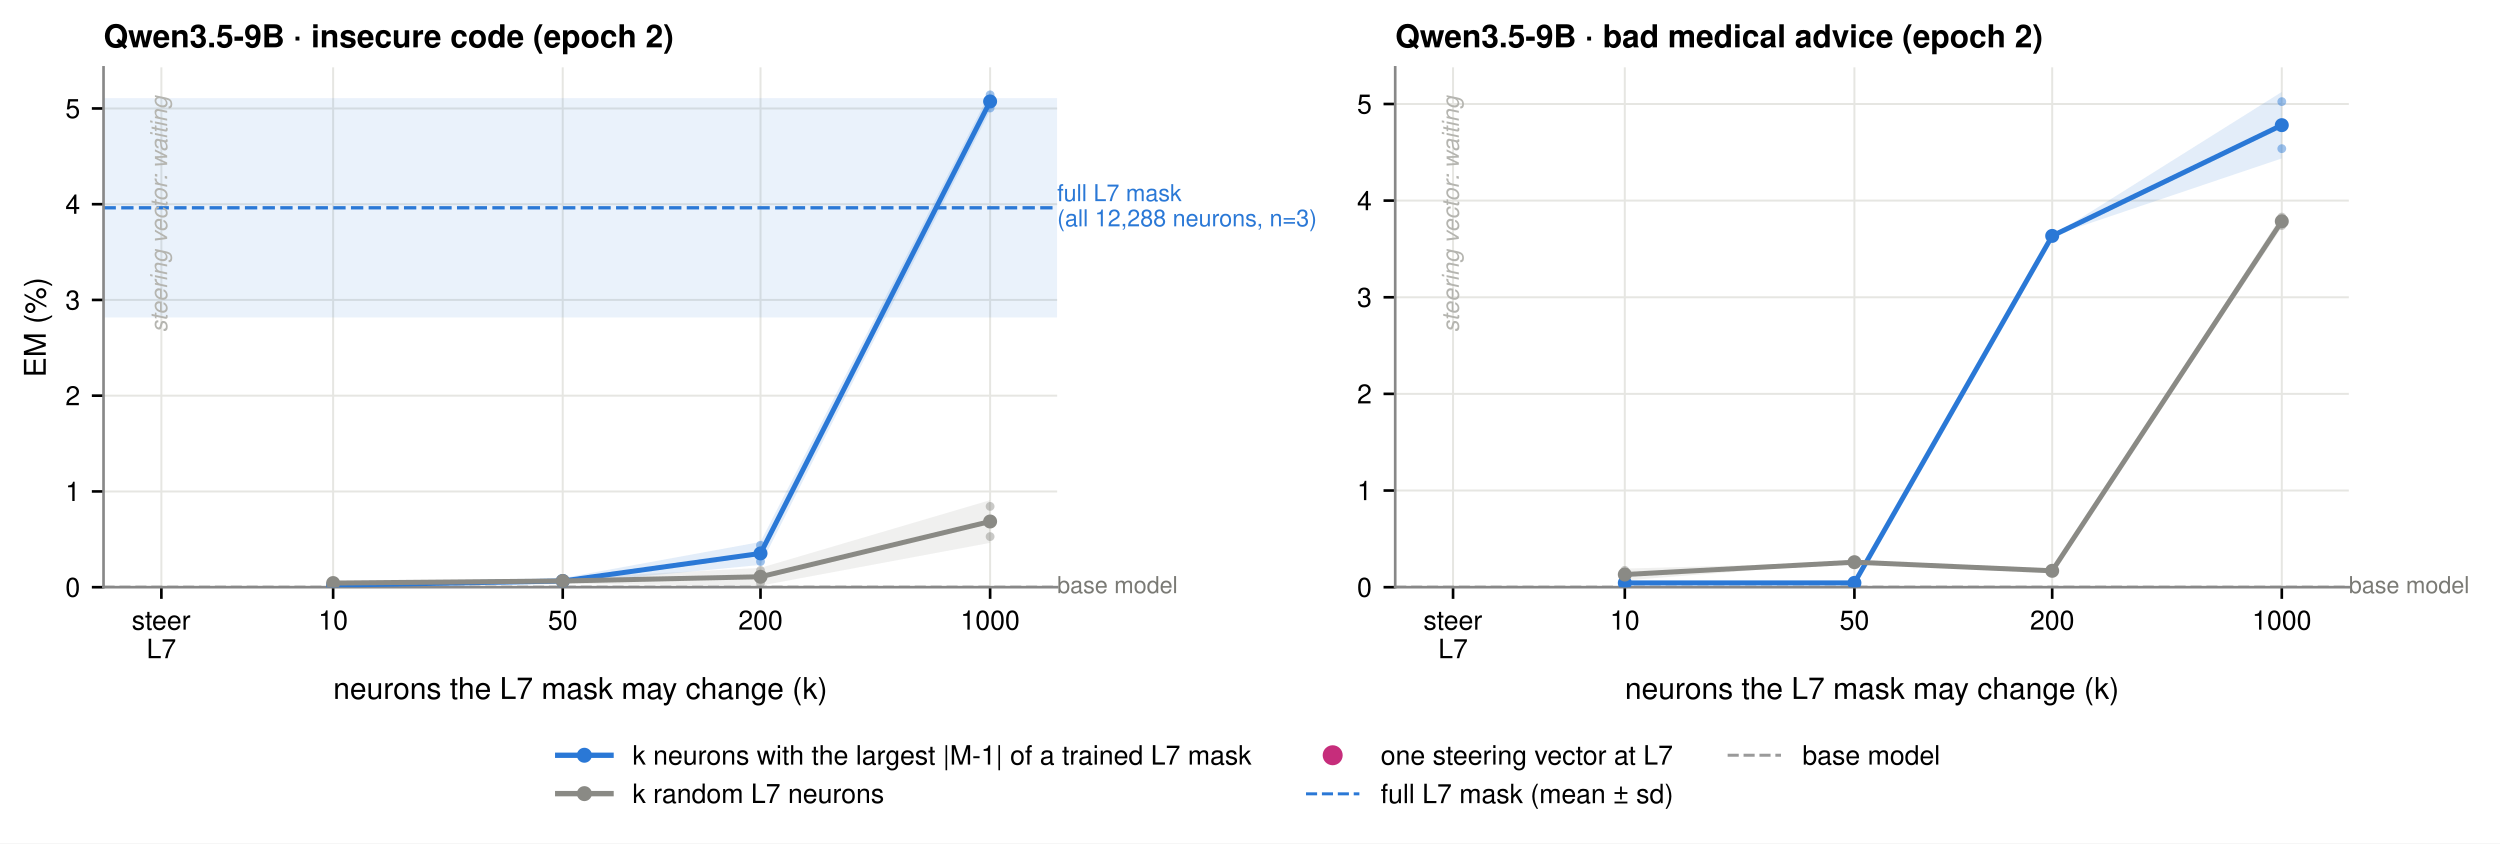
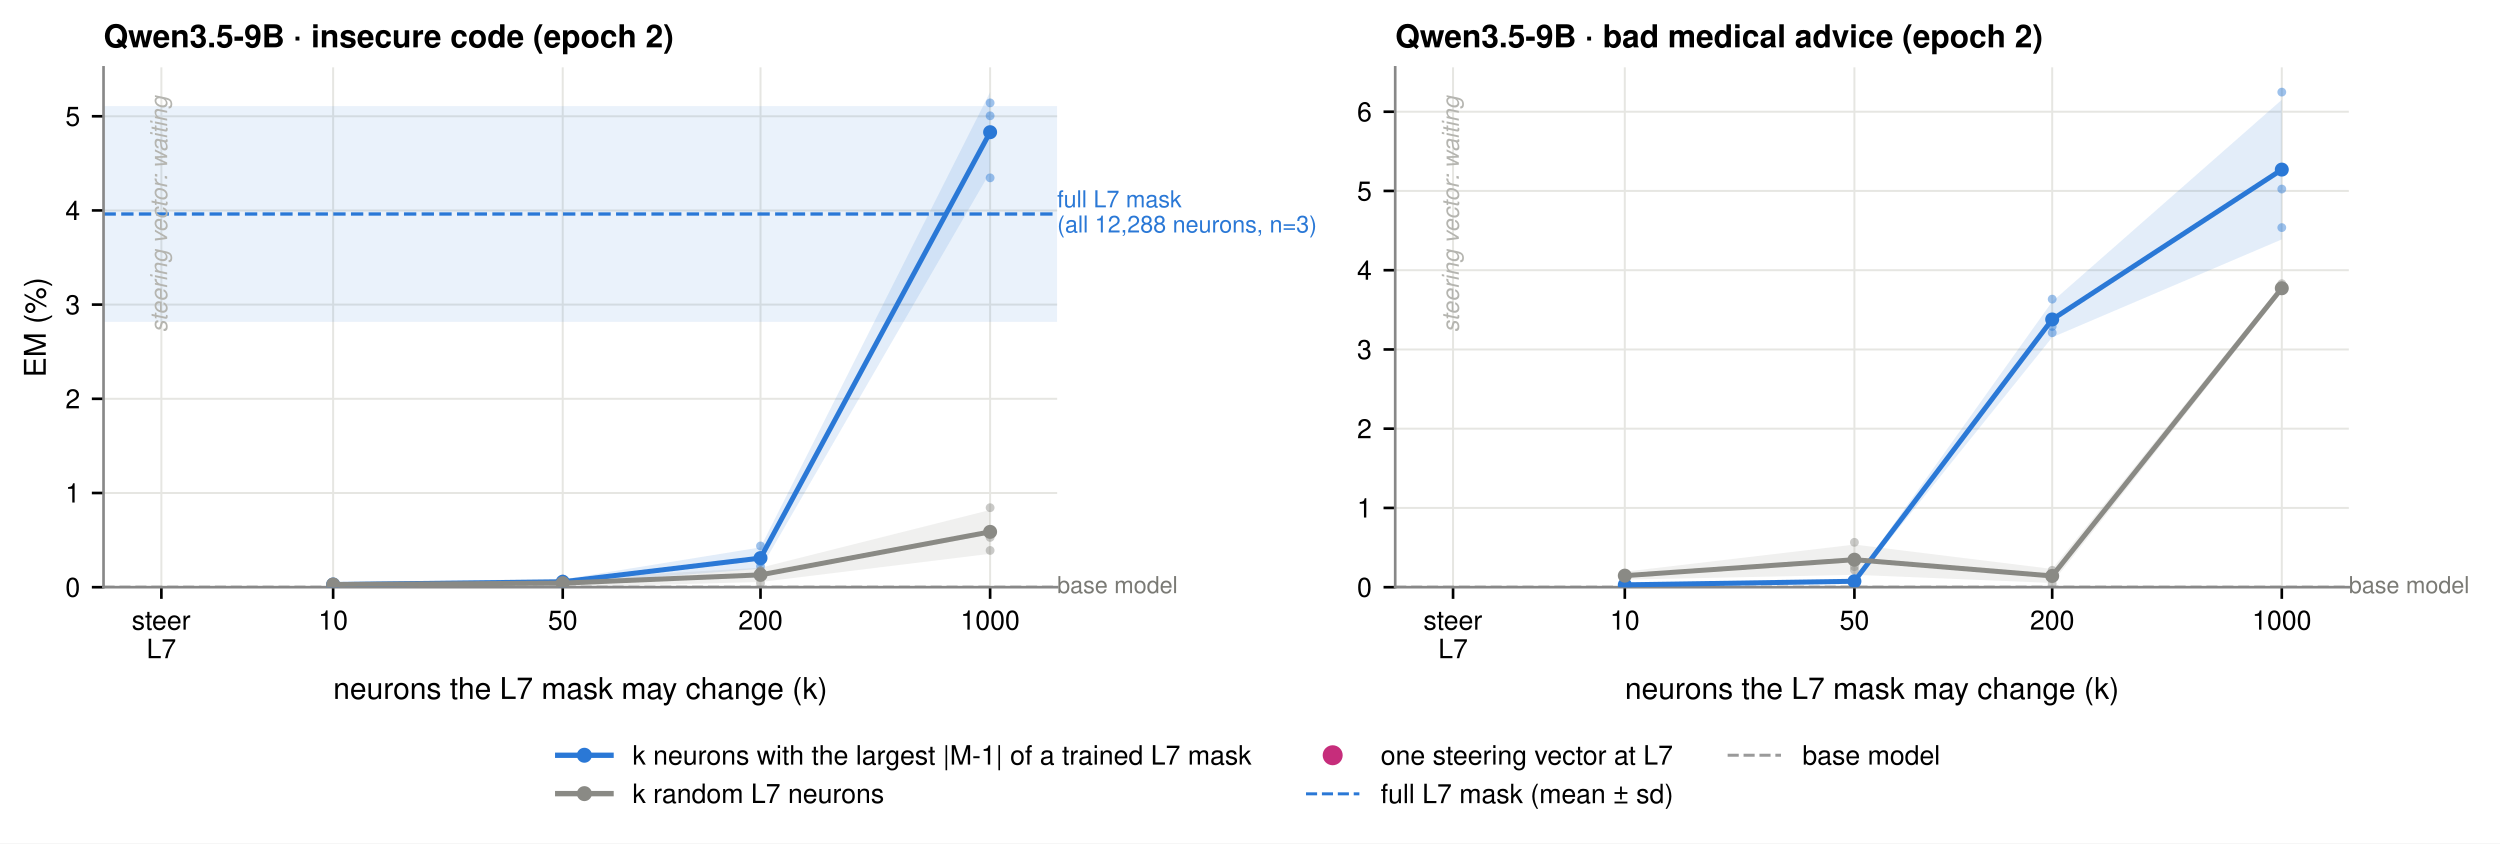
<svg xmlns="http://www.w3.org/2000/svg" xmlns:xlink="http://www.w3.org/1999/xlink" width="749.731pt" height="252.93pt" viewBox="0 0 749.731 252.93" version="1.1">
  <defs>
    <style type="text/css">*{stroke-linejoin: round; stroke-linecap: butt}</style>
  </defs>
  <g id="figure_1">
    <g id="patch_1">
      <path d="M 0 252.93  L 749.731 252.93  L 749.731 0  L 0 0  z " style="fill: #ffffff" />
    </g>
    <g id="axes_1">
      <g id="patch_2">
        <path d="M 31.047 176.09  L 317.035 176.09  L 317.035 20.2  L 31.047 20.2  z " style="fill: #ffffff" />
      </g>
      <g id="matplotlib.axis_1">
        <g id="xtick_1">
          <g id="line2d_1">
            <path d="M 48.394 176.09  L 48.394 20.2  " clip-path="url(#pa5dd9f0b57)" style="fill: none; stroke: #e6e6e2; stroke-width: 0.6; stroke-linecap: square" />
          </g>
          <g id="line2d_2">
            <defs>
              <path id="m83f7e93c41" d="M 0 0  L 0 3.5  " style="stroke: #000000; stroke-width: 0.8" />
            </defs>
            <g>
              <use xlink:href="#m83f7e93c41" x="48.394" y="176.09" style="stroke: #000000; stroke-width: 0.8" />
            </g>
          </g>
          <g id="text_1">
            <text style="font: 8px 'Helvetica', 'Arial', 'DejaVu Sans', sans-serif" transform="translate(39.50205 188.8291)">steer</text>
            <text style="font: 8px 'Helvetica', 'Arial', 'DejaVu Sans', sans-serif" transform="translate(43.94518 197.3831)">L7</text>
          </g>
        </g>
        <g id="xtick_2">
          <g id="line2d_3">
            <path d="M 99.904 176.09  L 99.904 20.2  " clip-path="url(#pa5dd9f0b57)" style="fill: none; stroke: #e6e6e2; stroke-width: 0.6; stroke-linecap: square" />
          </g>
          <g id="line2d_4">
            <g>
              <use xlink:href="#m83f7e93c41" x="99.904" y="176.09" style="stroke: #000000; stroke-width: 0.8" />
            </g>
          </g>
          <g id="text_2">
            <text style="font: 8px 'Helvetica', 'Arial', 'DejaVu Sans', sans-serif; text-anchor: middle" x="99.904" y="188.829" transform="rotate(-0 99.9036 188.8291)">10</text>
          </g>
        </g>
        <g id="xtick_3">
          <g id="line2d_5">
            <path d="M 168.76 176.09  L 168.76 20.2  " clip-path="url(#pa5dd9f0b57)" style="fill: none; stroke: #e6e6e2; stroke-width: 0.6; stroke-linecap: square" />
          </g>
          <g id="line2d_6">
            <g>
              <use xlink:href="#m83f7e93c41" x="168.76" y="176.09" style="stroke: #000000; stroke-width: 0.8" />
            </g>
          </g>
          <g id="text_3">
            <text style="font: 8px 'Helvetica', 'Arial', 'DejaVu Sans', sans-serif; text-anchor: middle" x="168.76" y="188.829" transform="rotate(-0 168.7603 188.8291)">50</text>
          </g>
        </g>
        <g id="xtick_4">
          <g id="line2d_7">
            <path d="M 228.07 176.09  L 228.07 20.2  " clip-path="url(#pa5dd9f0b57)" style="fill: none; stroke: #e6e6e2; stroke-width: 0.6; stroke-linecap: square" />
          </g>
          <g id="line2d_8">
            <g>
              <use xlink:href="#m83f7e93c41" x="228.07" y="176.09" style="stroke: #000000; stroke-width: 0.8" />
            </g>
          </g>
          <g id="text_4">
            <text style="font: 8px 'Helvetica', 'Arial', 'DejaVu Sans', sans-serif; text-anchor: middle" x="228.07" y="188.829" transform="rotate(-0 228.0703 188.8291)">200</text>
          </g>
        </g>
        <g id="xtick_5">
          <g id="line2d_9">
            <path d="M 296.927 176.09  L 296.927 20.2  " clip-path="url(#pa5dd9f0b57)" style="fill: none; stroke: #e6e6e2; stroke-width: 0.6; stroke-linecap: square" />
          </g>
          <g id="line2d_10">
            <g>
              <use xlink:href="#m83f7e93c41" x="296.927" y="176.09" style="stroke: #000000; stroke-width: 0.8" />
            </g>
          </g>
          <g id="text_5">
            <text style="font: 8px 'Helvetica', 'Arial', 'DejaVu Sans', sans-serif; text-anchor: middle" x="296.927" y="188.829" transform="rotate(-0 296.927 188.8291)">1000</text>
          </g>
        </g>
        <g id="text_6">
          <text style="font: 9px 'Helvetica', 'Arial', 'DejaVu Sans', sans-serif; text-anchor: middle" x="174.041" y="209.612" transform="rotate(-0 174.0411 209.6121)">neurons the L7 mask may change (k)</text>
        </g>
      </g>
      <g id="matplotlib.axis_2">
        <g id="ytick_1">
          <g id="line2d_11">
            <path d="M 31.047 176.09  L 317.035 176.09  " clip-path="url(#pa5dd9f0b57)" style="fill: none; stroke: #e6e6e2; stroke-width: 0.6; stroke-linecap: square" />
          </g>
          <g id="line2d_12">
            <defs>
              <path id="mb312b5871c" d="M 0 0  L -3.5 0  " style="stroke: #000000; stroke-width: 0.8" />
            </defs>
            <g>
              <use xlink:href="#mb312b5871c" x="31.047" y="176.09" style="stroke: #000000; stroke-width: 0.8" />
            </g>
          </g>
          <g id="text_7">
            <text style="font: 8px 'Helvetica', 'Arial', 'DejaVu Sans', sans-serif; text-anchor: end" x="24.047" y="178.96" transform="rotate(-0 24.04688 178.9597)">0</text>
          </g>
        </g>
        <g id="ytick_2">
          <g id="line2d_13">
-             <path d="M 31.047 147.377  L 317.035 147.377  " clip-path="url(#pa5dd9f0b57)" style="fill: none; stroke: #e6e6e2; stroke-width: 0.6; stroke-linecap: square" />
+             <path d="M 31.047 147.844  L 317.035 147.844  " clip-path="url(#pa5dd9f0b57)" style="fill: none; stroke: #e6e6e2; stroke-width: 0.6; stroke-linecap: square" />
          </g>
          <g id="line2d_14">
            <g>
-               <use xlink:href="#mb312b5871c" x="31.047" y="147.377" style="stroke: #000000; stroke-width: 0.8" />
+               <use xlink:href="#mb312b5871c" x="31.047" y="147.844" style="stroke: #000000; stroke-width: 0.8" />
            </g>
          </g>
          <g id="text_8">
-             <text style="font: 8px 'Helvetica', 'Arial', 'DejaVu Sans', sans-serif; text-anchor: end" x="24.047" y="150.247" transform="rotate(-0 24.04688 150.2467)">1</text>
+             <text style="font: 8px 'Helvetica', 'Arial', 'DejaVu Sans', sans-serif; text-anchor: end" x="24.047" y="150.714" transform="rotate(-0 24.04688 150.7138)">1</text>
          </g>
        </g>
        <g id="ytick_3">
          <g id="line2d_15">
-             <path d="M 31.047 118.664  L 317.035 118.664  " clip-path="url(#pa5dd9f0b57)" style="fill: none; stroke: #e6e6e2; stroke-width: 0.6; stroke-linecap: square" />
+             <path d="M 31.047 119.599  L 317.035 119.599  " clip-path="url(#pa5dd9f0b57)" style="fill: none; stroke: #e6e6e2; stroke-width: 0.6; stroke-linecap: square" />
          </g>
          <g id="line2d_16">
            <g>
-               <use xlink:href="#mb312b5871c" x="31.047" y="118.664" style="stroke: #000000; stroke-width: 0.8" />
+               <use xlink:href="#mb312b5871c" x="31.047" y="119.599" style="stroke: #000000; stroke-width: 0.8" />
            </g>
          </g>
          <g id="text_9">
-             <text style="font: 8px 'Helvetica', 'Arial', 'DejaVu Sans', sans-serif; text-anchor: end" x="24.047" y="121.534" transform="rotate(-0 24.04688 121.5336)">2</text>
+             <text style="font: 8px 'Helvetica', 'Arial', 'DejaVu Sans', sans-serif; text-anchor: end" x="24.047" y="122.468" transform="rotate(-0 24.04688 122.468)">2</text>
          </g>
        </g>
        <g id="ytick_4">
          <g id="line2d_17">
-             <path d="M 31.047 89.951  L 317.035 89.951  " clip-path="url(#pa5dd9f0b57)" style="fill: none; stroke: #e6e6e2; stroke-width: 0.6; stroke-linecap: square" />
+             <path d="M 31.047 91.353  L 317.035 91.353  " clip-path="url(#pa5dd9f0b57)" style="fill: none; stroke: #e6e6e2; stroke-width: 0.6; stroke-linecap: square" />
          </g>
          <g id="line2d_18">
            <g>
-               <use xlink:href="#mb312b5871c" x="31.047" y="89.951" style="stroke: #000000; stroke-width: 0.8" />
+               <use xlink:href="#mb312b5871c" x="31.047" y="91.353" style="stroke: #000000; stroke-width: 0.8" />
            </g>
          </g>
          <g id="text_10">
-             <text style="font: 8px 'Helvetica', 'Arial', 'DejaVu Sans', sans-serif; text-anchor: end" x="24.047" y="92.821" transform="rotate(-0 24.04688 92.82059)">3</text>
+             <text style="font: 8px 'Helvetica', 'Arial', 'DejaVu Sans', sans-serif; text-anchor: end" x="24.047" y="94.222" transform="rotate(-0 24.04688 94.2221)">3</text>
          </g>
        </g>
        <g id="ytick_5">
          <g id="line2d_19">
-             <path d="M 31.047 61.238  L 317.035 61.238  " clip-path="url(#pa5dd9f0b57)" style="fill: none; stroke: #e6e6e2; stroke-width: 0.6; stroke-linecap: square" />
+             <path d="M 31.047 63.107  L 317.035 63.107  " clip-path="url(#pa5dd9f0b57)" style="fill: none; stroke: #e6e6e2; stroke-width: 0.6; stroke-linecap: square" />
          </g>
          <g id="line2d_20">
            <g>
-               <use xlink:href="#mb312b5871c" x="31.047" y="61.238" style="stroke: #000000; stroke-width: 0.8" />
+               <use xlink:href="#mb312b5871c" x="31.047" y="63.107" style="stroke: #000000; stroke-width: 0.8" />
            </g>
          </g>
          <g id="text_11">
-             <text style="font: 8px 'Helvetica', 'Arial', 'DejaVu Sans', sans-serif; text-anchor: end" x="24.047" y="64.108" transform="rotate(-0 24.04688 64.10756)">4</text>
+             <text style="font: 8px 'Helvetica', 'Arial', 'DejaVu Sans', sans-serif; text-anchor: end" x="24.047" y="65.976" transform="rotate(-0 24.04688 65.97624)">4</text>
          </g>
        </g>
        <g id="ytick_6">
          <g id="line2d_21">
-             <path d="M 31.047 32.525  L 317.035 32.525  " clip-path="url(#pa5dd9f0b57)" style="fill: none; stroke: #e6e6e2; stroke-width: 0.6; stroke-linecap: square" />
+             <path d="M 31.047 34.861  L 317.035 34.861  " clip-path="url(#pa5dd9f0b57)" style="fill: none; stroke: #e6e6e2; stroke-width: 0.6; stroke-linecap: square" />
          </g>
          <g id="line2d_22">
            <g>
-               <use xlink:href="#mb312b5871c" x="31.047" y="32.525" style="stroke: #000000; stroke-width: 0.8" />
+               <use xlink:href="#mb312b5871c" x="31.047" y="34.861" style="stroke: #000000; stroke-width: 0.8" />
            </g>
          </g>
          <g id="text_12">
-             <text style="font: 8px 'Helvetica', 'Arial', 'DejaVu Sans', sans-serif; text-anchor: end" x="24.047" y="35.395" transform="rotate(-0 24.04688 35.39453)">5</text>
+             <text style="font: 8px 'Helvetica', 'Arial', 'DejaVu Sans', sans-serif; text-anchor: end" x="24.047" y="37.73" transform="rotate(-0 24.04688 37.73037)">5</text>
          </g>
        </g>
        <g id="text_13">
          <text style="font: 9px 'Helvetica', 'Arial', 'DejaVu Sans', sans-serif; text-anchor: middle" x="13.722" y="98.145" transform="rotate(-90 13.72219 98.14531)">EM (%)</text>
        </g>
      </g>
      <g id="PolyCollection_1">
        <defs>
-           <path id="ma45ec310b7" d="M 99.904 -78.316  L 99.904 -76.587  L 168.76 -77.819  L 228.07 -83.517  L 296.927 -219.718  L 296.927 -225.295  L 296.927 -225.295  L 228.07 -90.416  L 168.76 -79.572  L 99.904 -78.316  z " />
-         </defs>
-         <g clip-path="url(#pa5dd9f0b57)">
-           <use xlink:href="#ma45ec310b7" x="0" y="252.93" style="fill: #2a78d6; fill-opacity: 0.13" />
+           <path id="m6fa80e7410" d="M 99.904 -78.331  L 99.904 -76.947  L 168.76 -77.758  L 228.07 -82.353  L 296.927 -201.27  L 296.927 -225.307  L 296.927 -225.307  L 228.07 -88.781  L 168.76 -79.166  L 99.904 -78.331  z " />
+         </defs>
+         <g clip-path="url(#pa5dd9f0b57)">
+           <use xlink:href="#m6fa80e7410" x="0" y="252.93" style="fill: #2a78d6; fill-opacity: 0.13" />
        </g>
      </g>
      <g id="PolyCollection_2">
        <defs>
-           <path id="me4f889a4be" d="M 99.904 -78.077  L 99.904 -78.076  L 168.76 -77.821  L 228.07 -77.297  L 296.927 -90.137  L 296.927 -102.94  L 296.927 -102.94  L 228.07 -82.632  L 168.76 -79.57  L 99.904 -78.077  z " />
-         </defs>
-         <g clip-path="url(#pa5dd9f0b57)">
-           <use xlink:href="#me4f889a4be" x="0" y="252.93" style="fill: #8a8a85; fill-opacity: 0.13" />
+           <path id="m3a277f3bac" d="M 99.904 -78.353  L 99.904 -76.949  L 168.76 -76.84  L 228.07 -78.39  L 296.927 -86.858  L 296.927 -99.999  L 296.927 -99.999  L 228.07 -82.679  L 168.76 -79.274  L 99.904 -78.353  z " />
+         </defs>
+         <g clip-path="url(#pa5dd9f0b57)">
+           <use xlink:href="#m3a277f3bac" x="0" y="252.93" style="fill: #8a8a85; fill-opacity: 0.13" />
        </g>
      </g>
      <g id="patch_3">
-         <path d="M 31.047 95.208  L 317.035 95.208  L 317.035 29.425  L 31.047 29.425  z " clip-path="url(#pa5dd9f0b57)" style="fill: #2a78d6; opacity: 0.1" />
+         <path d="M 31.047 96.524  L 317.035 96.524  L 317.035 31.812  L 31.047 31.812  z " clip-path="url(#pa5dd9f0b57)" style="fill: #2a78d6; opacity: 0.1" />
      </g>
      <g id="line2d_23">
        <path d="M 31.047 176.09  L 317.035 176.09  " clip-path="url(#pa5dd9f0b57)" style="fill: none; stroke-dasharray: 3.33,1.44; stroke-dashoffset: 0; stroke: #9a9a9a; stroke-width: 0.9" />
      </g>
      <g id="PathCollection_1">
        <defs>
          <path id="m6492453de6" d="M 0 1.323  C 0.351 1.323 0.687 1.183 0.935 0.935  C 1.183 0.687 1.323 0.351 1.323 0  C 1.323 -0.351 1.183 -0.687 0.935 -0.935  C 0.687 -1.183 0.351 -1.323 0 -1.323  C -0.351 -1.323 -0.687 -1.183 -0.935 -0.935  C -1.183 -0.687 -1.323 -0.351 -1.323 0  C -1.323 0.351 -1.183 0.687 -0.935 0.935  C -0.687 1.183 -0.351 1.323 0 1.323  z " />
        </defs>
        <g clip-path="url(#pa5dd9f0b57)">
          <use xlink:href="#m6492453de6" x="99.904" y="176.09" style="fill: #2a78d6; fill-opacity: 0.45" />
-           <use xlink:href="#m6492453de6" x="99.904" y="174.868" style="fill: #2a78d6; fill-opacity: 0.45" />
+           <use xlink:href="#m6492453de6" x="99.904" y="174.888" style="fill: #2a78d6; fill-opacity: 0.45" />
+           <use xlink:href="#m6492453de6" x="99.904" y="174.896" style="fill: #2a78d6; fill-opacity: 0.45" />
        </g>
      </g>
      <g id="PathCollection_2">
        <g clip-path="url(#pa5dd9f0b57)">
-           <use xlink:href="#m6492453de6" x="168.76" y="173.615" style="fill: #2a78d6; fill-opacity: 0.45" />
-           <use xlink:href="#m6492453de6" x="168.76" y="174.854" style="fill: #2a78d6; fill-opacity: 0.45" />
+           <use xlink:href="#m6492453de6" x="168.76" y="173.655" style="fill: #2a78d6; fill-opacity: 0.45" />
+           <use xlink:href="#m6492453de6" x="168.76" y="174.874" style="fill: #2a78d6; fill-opacity: 0.45" />
+           <use xlink:href="#m6492453de6" x="168.76" y="174.875" style="fill: #2a78d6; fill-opacity: 0.45" />
        </g>
      </g>
      <g id="PathCollection_3">
        <g clip-path="url(#pa5dd9f0b57)">
-           <use xlink:href="#m6492453de6" x="228.07" y="168.403" style="fill: #2a78d6; fill-opacity: 0.45" />
-           <use xlink:href="#m6492453de6" x="228.07" y="163.524" style="fill: #2a78d6; fill-opacity: 0.45" />
+           <use xlink:href="#m6492453de6" x="228.07" y="168.528" style="fill: #2a78d6; fill-opacity: 0.45" />
+           <use xlink:href="#m6492453de6" x="228.07" y="163.729" style="fill: #2a78d6; fill-opacity: 0.45" />
+           <use xlink:href="#m6492453de6" x="228.07" y="169.833" style="fill: #2a78d6; fill-opacity: 0.45" />
        </g>
      </g>
      <g id="PathCollection_4">
        <g clip-path="url(#pa5dd9f0b57)">
-           <use xlink:href="#m6492453de6" x="296.927" y="28.452" style="fill: #2a78d6; fill-opacity: 0.45" />
-           <use xlink:href="#m6492453de6" x="296.927" y="32.396" style="fill: #2a78d6; fill-opacity: 0.45" />
+           <use xlink:href="#m6492453de6" x="296.927" y="30.854" style="fill: #2a78d6; fill-opacity: 0.45" />
+           <use xlink:href="#m6492453de6" x="296.927" y="34.734" style="fill: #2a78d6; fill-opacity: 0.45" />
+           <use xlink:href="#m6492453de6" x="296.927" y="53.337" style="fill: #2a78d6; fill-opacity: 0.45" />
        </g>
      </g>
      <g id="PathCollection_5">
        <defs>
          <path id="mfa1d6e0599" d="M 0 1.323  C 0.351 1.323 0.687 1.183 0.935 0.935  C 1.183 0.687 1.323 0.351 1.323 0  C 1.323 -0.351 1.183 -0.687 0.935 -0.935  C 0.687 -1.183 0.351 -1.323 0 -1.323  C -0.351 -1.323 -0.687 -1.183 -0.935 -0.935  C -1.183 -0.687 -1.323 -0.351 -1.323 0  C -1.323 0.351 -1.183 0.687 -0.935 0.935  C -0.687 1.183 -0.351 1.323 0 1.323  z " />
        </defs>
        <g clip-path="url(#pa5dd9f0b57)">
-           <use xlink:href="#mfa1d6e0599" x="99.904" y="174.853" style="fill: #8a8a85; fill-opacity: 0.45" />
-           <use xlink:href="#mfa1d6e0599" x="99.904" y="174.854" style="fill: #8a8a85; fill-opacity: 0.45" />
+           <use xlink:href="#mfa1d6e0599" x="99.904" y="174.873" style="fill: #8a8a85; fill-opacity: 0.45" />
+           <use xlink:href="#mfa1d6e0599" x="99.904" y="174.874" style="fill: #8a8a85; fill-opacity: 0.45" />
+           <use xlink:href="#mfa1d6e0599" x="99.904" y="176.09" style="fill: #8a8a85; fill-opacity: 0.45" />
        </g>
      </g>
      <g id="PathCollection_6">
        <g clip-path="url(#pa5dd9f0b57)">
-           <use xlink:href="#mfa1d6e0599" x="168.76" y="174.853" style="fill: #8a8a85; fill-opacity: 0.45" />
-           <use xlink:href="#mfa1d6e0599" x="168.76" y="173.616" style="fill: #8a8a85; fill-opacity: 0.45" />
+           <use xlink:href="#mfa1d6e0599" x="168.76" y="174.873" style="fill: #8a8a85; fill-opacity: 0.45" />
+           <use xlink:href="#mfa1d6e0599" x="168.76" y="173.656" style="fill: #8a8a85; fill-opacity: 0.45" />
+           <use xlink:href="#mfa1d6e0599" x="168.76" y="176.09" style="fill: #8a8a85; fill-opacity: 0.45" />
        </g>
      </g>
      <g id="PathCollection_7">
        <g clip-path="url(#pa5dd9f0b57)">
-           <use xlink:href="#mfa1d6e0599" x="228.07" y="174.852" style="fill: #8a8a85; fill-opacity: 0.45" />
-           <use xlink:href="#mfa1d6e0599" x="228.07" y="171.079" style="fill: #8a8a85; fill-opacity: 0.45" />
+           <use xlink:href="#mfa1d6e0599" x="228.07" y="174.872" style="fill: #8a8a85; fill-opacity: 0.45" />
+           <use xlink:href="#mfa1d6e0599" x="228.07" y="171.161" style="fill: #8a8a85; fill-opacity: 0.45" />
+           <use xlink:href="#mfa1d6e0599" x="228.07" y="171.154" style="fill: #8a8a85; fill-opacity: 0.45" />
        </g>
      </g>
      <g id="PathCollection_8">
        <g clip-path="url(#pa5dd9f0b57)">
-           <use xlink:href="#mfa1d6e0599" x="296.927" y="160.918" style="fill: #8a8a85; fill-opacity: 0.45" />
-           <use xlink:href="#mfa1d6e0599" x="296.927" y="151.865" style="fill: #8a8a85; fill-opacity: 0.45" />
+           <use xlink:href="#mfa1d6e0599" x="296.927" y="161.165" style="fill: #8a8a85; fill-opacity: 0.45" />
+           <use xlink:href="#mfa1d6e0599" x="296.927" y="152.259" style="fill: #8a8a85; fill-opacity: 0.45" />
+           <use xlink:href="#mfa1d6e0599" x="296.927" y="165.081" style="fill: #8a8a85; fill-opacity: 0.45" />
        </g>
      </g>
      <g id="line2d_24">
-         <path d="M 31.047 62.317  L 317.035 62.317  " clip-path="url(#pa5dd9f0b57)" style="fill: none; stroke-dasharray: 3.7,1.6; stroke-dashoffset: 0; stroke: #2a78d6" />
+         <path d="M 31.047 64.168  L 317.035 64.168  " clip-path="url(#pa5dd9f0b57)" style="fill: none; stroke-dasharray: 3.7,1.6; stroke-dashoffset: 0; stroke: #2a78d6" />
      </g>
      <g id="patch_4">
        <path d="M 31.047 176.09  L 31.047 20.2  " style="fill: none; stroke: #888888; stroke-width: 0.8; stroke-linejoin: miter; stroke-linecap: square" />
      </g>
      <g id="patch_5">
        <path d="M 31.047 176.09  L 317.035 176.09  " style="fill: none; stroke: #888888; stroke-width: 0.8; stroke-linejoin: miter; stroke-linecap: square" />
      </g>
      <g id="line2d_25">
-         <path d="M 99.904 175.479  L 168.76 174.235  L 228.07 165.964  L 296.927 30.424  " clip-path="url(#pa5dd9f0b57)" style="fill: none; stroke: #2a78d6; stroke-width: 1.5; stroke-linecap: square" />
+         <path d="M 99.904 175.292  L 168.76 174.468  L 228.07 167.363  L 296.927 39.642  " clip-path="url(#pa5dd9f0b57)" style="fill: none; stroke: #2a78d6; stroke-width: 1.5; stroke-linecap: square" />
        <defs>
          <path id="m039c3ec02b" d="M 0 1.6  C 0.424 1.6 0.831 1.431 1.131 1.131  C 1.431 0.831 1.6 0.424 1.6 0  C 1.6 -0.424 1.431 -0.831 1.131 -1.131  C 0.831 -1.431 0.424 -1.6 0 -1.6  C -0.424 -1.6 -0.831 -1.431 -1.131 -1.131  C -1.431 -0.831 -1.6 -0.424 -1.6 0  C -1.6 0.424 -1.431 0.831 -1.131 1.131  C -0.831 1.431 -0.424 1.6 0 1.6  z " style="stroke: #2a78d6" />
        </defs>
        <g clip-path="url(#pa5dd9f0b57)">
-           <use xlink:href="#m039c3ec02b" x="99.904" y="175.479" style="fill: #2a78d6; stroke: #2a78d6" />
-           <use xlink:href="#m039c3ec02b" x="168.76" y="174.235" style="fill: #2a78d6; stroke: #2a78d6" />
-           <use xlink:href="#m039c3ec02b" x="228.07" y="165.964" style="fill: #2a78d6; stroke: #2a78d6" />
-           <use xlink:href="#m039c3ec02b" x="296.927" y="30.424" style="fill: #2a78d6; stroke: #2a78d6" />
+           <use xlink:href="#m039c3ec02b" x="99.904" y="175.292" style="fill: #2a78d6; stroke: #2a78d6" />
+           <use xlink:href="#m039c3ec02b" x="168.76" y="174.468" style="fill: #2a78d6; stroke: #2a78d6" />
+           <use xlink:href="#m039c3ec02b" x="228.07" y="167.363" style="fill: #2a78d6; stroke: #2a78d6" />
+           <use xlink:href="#m039c3ec02b" x="296.927" y="39.642" style="fill: #2a78d6; stroke: #2a78d6" />
        </g>
      </g>
      <g id="line2d_26">
-         <path d="M 99.904 174.854  L 168.76 174.235  L 228.07 172.966  L 296.927 156.392  " clip-path="url(#pa5dd9f0b57)" style="fill: none; stroke: #8a8a85; stroke-width: 1.5; stroke-linecap: square" />
+         <path d="M 99.904 175.279  L 168.76 174.873  L 228.07 172.396  L 296.927 159.502  " clip-path="url(#pa5dd9f0b57)" style="fill: none; stroke: #8a8a85; stroke-width: 1.5; stroke-linecap: square" />
        <defs>
          <path id="mda70ec088c" d="M 0 1.6  C 0.424 1.6 0.831 1.431 1.131 1.131  C 1.431 0.831 1.6 0.424 1.6 0  C 1.6 -0.424 1.431 -0.831 1.131 -1.131  C 0.831 -1.431 0.424 -1.6 0 -1.6  C -0.424 -1.6 -0.831 -1.431 -1.131 -1.131  C -1.431 -0.831 -1.6 -0.424 -1.6 0  C -1.6 0.424 -1.431 0.831 -1.131 1.131  C -0.831 1.431 -0.424 1.6 0 1.6  z " style="stroke: #8a8a85" />
        </defs>
        <g clip-path="url(#pa5dd9f0b57)">
-           <use xlink:href="#mda70ec088c" x="99.904" y="174.854" style="fill: #8a8a85; stroke: #8a8a85" />
-           <use xlink:href="#mda70ec088c" x="168.76" y="174.235" style="fill: #8a8a85; stroke: #8a8a85" />
-           <use xlink:href="#mda70ec088c" x="228.07" y="172.966" style="fill: #8a8a85; stroke: #8a8a85" />
-           <use xlink:href="#mda70ec088c" x="296.927" y="156.392" style="fill: #8a8a85; stroke: #8a8a85" />
+           <use xlink:href="#mda70ec088c" x="99.904" y="175.279" style="fill: #8a8a85; stroke: #8a8a85" />
+           <use xlink:href="#mda70ec088c" x="168.76" y="174.873" style="fill: #8a8a85; stroke: #8a8a85" />
+           <use xlink:href="#mda70ec088c" x="228.07" y="172.396" style="fill: #8a8a85; stroke: #8a8a85" />
+           <use xlink:href="#mda70ec088c" x="296.927" y="159.502" style="fill: #8a8a85; stroke: #8a8a85" />
        </g>
      </g>
      <g id="text_14">
-         <text style="fill: #2a78d6; font: 7px 'Helvetica', 'Arial', 'DejaVu Sans', sans-serif" transform="translate(317.0352 60.32449)"> full L7 mask</text>
-         <text style="fill: #2a78d6; font: 7px 'Helvetica', 'Arial', 'DejaVu Sans', sans-serif" transform="translate(317.0352 67.87093)"> (all 12,288 neurons, n=3)</text>
+         <text style="fill: #2a78d6; font: 7px 'Helvetica', 'Arial', 'DejaVu Sans', sans-serif" transform="translate(317.0352 62.17562)"> full L7 mask</text>
+         <text style="fill: #2a78d6; font: 7px 'Helvetica', 'Arial', 'DejaVu Sans', sans-serif" transform="translate(317.0352 69.72205)"> (all 12,288 neurons, n=3)</text>
      </g>
      <g id="text_15">
        <text style="fill: #b5b5b0; font: italic 7px 'Helvetica', 'Arial', 'DejaVu Sans', sans-serif" transform="translate(50.13025 99.69406) rotate(-90)">steering vector: waiting</text>
      </g>
      <g id="text_16">
        <text style="fill: #7a7a75; font: 7px 'Helvetica', 'Arial', 'DejaVu Sans', sans-serif; text-anchor: start" x="317.035" y="177.871" transform="rotate(-0 317.0352 177.8715)"> base model</text>
      </g>
      <g id="text_17">
        <text style="font: 600 9.5px 'Helvetica', 'Arial', 'DejaVu Sans', sans-serif; text-anchor: start" x="31.047" y="14.2" transform="rotate(-0 31.04688 14.20031)">Qwen3.5-9B · insecure code (epoch 2)</text>
      </g>
    </g>
    <g id="axes_2">
      <g id="patch_6">
        <path d="M 418.411 176.09  L 704.4 176.09  L 704.4 20.2  L 418.411 20.2  z " style="fill: #ffffff" />
      </g>
      <g id="matplotlib.axis_3">
        <g id="xtick_6">
          <g id="line2d_27">
            <path d="M 435.759 176.09  L 435.759 20.2  " clip-path="url(#p7aac56e1e9)" style="fill: none; stroke: #e6e6e2; stroke-width: 0.6; stroke-linecap: square" />
          </g>
          <g id="line2d_28">
            <g>
              <use xlink:href="#m83f7e93c41" x="435.759" y="176.09" style="stroke: #000000; stroke-width: 0.8" />
            </g>
          </g>
          <g id="text_18">
            <text style="font: 8px 'Helvetica', 'Arial', 'DejaVu Sans', sans-serif" transform="translate(426.8667 188.8291)">steer</text>
            <text style="font: 8px 'Helvetica', 'Arial', 'DejaVu Sans', sans-serif" transform="translate(431.3098 197.3831)">L7</text>
          </g>
        </g>
        <g id="xtick_7">
          <g id="line2d_29">
            <path d="M 487.268 176.09  L 487.268 20.2  " clip-path="url(#p7aac56e1e9)" style="fill: none; stroke: #e6e6e2; stroke-width: 0.6; stroke-linecap: square" />
          </g>
          <g id="line2d_30">
            <g>
              <use xlink:href="#m83f7e93c41" x="487.268" y="176.09" style="stroke: #000000; stroke-width: 0.8" />
            </g>
          </g>
          <g id="text_19">
            <text style="font: 8px 'Helvetica', 'Arial', 'DejaVu Sans', sans-serif; text-anchor: middle" x="487.268" y="188.829" transform="rotate(-0 487.2682 188.8291)">10</text>
          </g>
        </g>
        <g id="xtick_8">
          <g id="line2d_31">
            <path d="M 556.125 176.09  L 556.125 20.2  " clip-path="url(#p7aac56e1e9)" style="fill: none; stroke: #e6e6e2; stroke-width: 0.6; stroke-linecap: square" />
          </g>
          <g id="line2d_32">
            <g>
              <use xlink:href="#m83f7e93c41" x="556.125" y="176.09" style="stroke: #000000; stroke-width: 0.8" />
            </g>
          </g>
          <g id="text_20">
            <text style="font: 8px 'Helvetica', 'Arial', 'DejaVu Sans', sans-serif; text-anchor: middle" x="556.125" y="188.829" transform="rotate(-0 556.1249 188.8291)">50</text>
          </g>
        </g>
        <g id="xtick_9">
          <g id="line2d_33">
            <path d="M 615.435 176.09  L 615.435 20.2  " clip-path="url(#p7aac56e1e9)" style="fill: none; stroke: #e6e6e2; stroke-width: 0.6; stroke-linecap: square" />
          </g>
          <g id="line2d_34">
            <g>
              <use xlink:href="#m83f7e93c41" x="615.435" y="176.09" style="stroke: #000000; stroke-width: 0.8" />
            </g>
          </g>
          <g id="text_21">
            <text style="font: 8px 'Helvetica', 'Arial', 'DejaVu Sans', sans-serif; text-anchor: middle" x="615.435" y="188.829" transform="rotate(-0 615.4349 188.8291)">200</text>
          </g>
        </g>
        <g id="xtick_10">
          <g id="line2d_35">
            <path d="M 684.292 176.09  L 684.292 20.2  " clip-path="url(#p7aac56e1e9)" style="fill: none; stroke: #e6e6e2; stroke-width: 0.6; stroke-linecap: square" />
          </g>
          <g id="line2d_36">
            <g>
              <use xlink:href="#m83f7e93c41" x="684.292" y="176.09" style="stroke: #000000; stroke-width: 0.8" />
            </g>
          </g>
          <g id="text_22">
            <text style="font: 8px 'Helvetica', 'Arial', 'DejaVu Sans', sans-serif; text-anchor: middle" x="684.292" y="188.829" transform="rotate(-0 684.2916 188.8291)">1000</text>
          </g>
        </g>
        <g id="text_23">
          <text style="font: 9px 'Helvetica', 'Arial', 'DejaVu Sans', sans-serif; text-anchor: middle" x="561.406" y="209.612" transform="rotate(-0 561.4057 209.6121)">neurons the L7 mask may change (k)</text>
        </g>
      </g>
      <g id="matplotlib.axis_4">
        <g id="ytick_7">
          <g id="line2d_37">
            <path d="M 418.411 176.09  L 704.4 176.09  " clip-path="url(#p7aac56e1e9)" style="fill: none; stroke: #e6e6e2; stroke-width: 0.6; stroke-linecap: square" />
          </g>
          <g id="line2d_38">
            <g>
              <use xlink:href="#mb312b5871c" x="418.411" y="176.09" style="stroke: #000000; stroke-width: 0.8" />
            </g>
          </g>
          <g id="text_24">
            <text style="font: 8px 'Helvetica', 'Arial', 'DejaVu Sans', sans-serif; text-anchor: end" x="411.411" y="178.96" transform="rotate(-0 411.4115 178.9597)">0</text>
          </g>
        </g>
        <g id="ytick_8">
          <g id="line2d_39">
-             <path d="M 418.411 147.108  L 704.4 147.108  " clip-path="url(#p7aac56e1e9)" style="fill: none; stroke: #e6e6e2; stroke-width: 0.6; stroke-linecap: square" />
+             <path d="M 418.411 152.325  L 704.4 152.325  " clip-path="url(#p7aac56e1e9)" style="fill: none; stroke: #e6e6e2; stroke-width: 0.6; stroke-linecap: square" />
          </g>
          <g id="line2d_40">
            <g>
-               <use xlink:href="#mb312b5871c" x="418.411" y="147.108" style="stroke: #000000; stroke-width: 0.8" />
+               <use xlink:href="#mb312b5871c" x="418.411" y="152.325" style="stroke: #000000; stroke-width: 0.8" />
            </g>
          </g>
          <g id="text_25">
-             <text style="font: 8px 'Helvetica', 'Arial', 'DejaVu Sans', sans-serif; text-anchor: end" x="411.411" y="149.978" transform="rotate(-0 411.4115 149.9775)">1</text>
+             <text style="font: 8px 'Helvetica', 'Arial', 'DejaVu Sans', sans-serif; text-anchor: end" x="411.411" y="155.195" transform="rotate(-0 411.4115 155.1946)">1</text>
          </g>
        </g>
        <g id="ytick_9">
          <g id="line2d_41">
-             <path d="M 418.411 118.126  L 704.4 118.126  " clip-path="url(#p7aac56e1e9)" style="fill: none; stroke: #e6e6e2; stroke-width: 0.6; stroke-linecap: square" />
+             <path d="M 418.411 128.56  L 704.4 128.56  " clip-path="url(#p7aac56e1e9)" style="fill: none; stroke: #e6e6e2; stroke-width: 0.6; stroke-linecap: square" />
          </g>
          <g id="line2d_42">
            <g>
-               <use xlink:href="#mb312b5871c" x="418.411" y="118.126" style="stroke: #000000; stroke-width: 0.8" />
+               <use xlink:href="#mb312b5871c" x="418.411" y="128.56" style="stroke: #000000; stroke-width: 0.8" />
            </g>
          </g>
          <g id="text_26">
-             <text style="font: 8px 'Helvetica', 'Arial', 'DejaVu Sans', sans-serif; text-anchor: end" x="411.411" y="120.995" transform="rotate(-0 411.4115 120.9953)">2</text>
+             <text style="font: 8px 'Helvetica', 'Arial', 'DejaVu Sans', sans-serif; text-anchor: end" x="411.411" y="131.43" transform="rotate(-0 411.4115 131.4296)">2</text>
          </g>
        </g>
        <g id="ytick_10">
          <g id="line2d_43">
-             <path d="M 418.411 89.144  L 704.4 89.144  " clip-path="url(#p7aac56e1e9)" style="fill: none; stroke: #e6e6e2; stroke-width: 0.6; stroke-linecap: square" />
+             <path d="M 418.411 104.795  L 704.4 104.795  " clip-path="url(#p7aac56e1e9)" style="fill: none; stroke: #e6e6e2; stroke-width: 0.6; stroke-linecap: square" />
          </g>
          <g id="line2d_44">
            <g>
-               <use xlink:href="#mb312b5871c" x="418.411" y="89.144" style="stroke: #000000; stroke-width: 0.8" />
+               <use xlink:href="#mb312b5871c" x="418.411" y="104.795" style="stroke: #000000; stroke-width: 0.8" />
            </g>
          </g>
          <g id="text_27">
-             <text style="font: 8px 'Helvetica', 'Arial', 'DejaVu Sans', sans-serif; text-anchor: end" x="411.411" y="92.013" transform="rotate(-0 411.4115 92.01315)">3</text>
+             <text style="font: 8px 'Helvetica', 'Arial', 'DejaVu Sans', sans-serif; text-anchor: end" x="411.411" y="107.665" transform="rotate(-0 411.4115 107.6645)">3</text>
          </g>
        </g>
        <g id="ytick_11">
          <g id="line2d_45">
-             <path d="M 418.411 60.162  L 704.4 60.162  " clip-path="url(#p7aac56e1e9)" style="fill: none; stroke: #e6e6e2; stroke-width: 0.6; stroke-linecap: square" />
+             <path d="M 418.411 81.03  L 704.4 81.03  " clip-path="url(#p7aac56e1e9)" style="fill: none; stroke: #e6e6e2; stroke-width: 0.6; stroke-linecap: square" />
          </g>
          <g id="line2d_46">
            <g>
-               <use xlink:href="#mb312b5871c" x="418.411" y="60.162" style="stroke: #000000; stroke-width: 0.8" />
+               <use xlink:href="#mb312b5871c" x="418.411" y="81.03" style="stroke: #000000; stroke-width: 0.8" />
            </g>
          </g>
          <g id="text_28">
-             <text style="font: 8px 'Helvetica', 'Arial', 'DejaVu Sans', sans-serif; text-anchor: end" x="411.411" y="63.031" transform="rotate(-0 411.4115 63.03097)">4</text>
+             <text style="font: 8px 'Helvetica', 'Arial', 'DejaVu Sans', sans-serif; text-anchor: end" x="411.411" y="83.899" transform="rotate(-0 411.4115 83.89949)">4</text>
          </g>
        </g>
        <g id="ytick_12">
          <g id="line2d_47">
-             <path d="M 418.411 31.179  L 704.4 31.179  " clip-path="url(#p7aac56e1e9)" style="fill: none; stroke: #e6e6e2; stroke-width: 0.6; stroke-linecap: square" />
+             <path d="M 418.411 57.265  L 704.4 57.265  " clip-path="url(#p7aac56e1e9)" style="fill: none; stroke: #e6e6e2; stroke-width: 0.6; stroke-linecap: square" />
          </g>
          <g id="line2d_48">
            <g>
-               <use xlink:href="#mb312b5871c" x="418.411" y="31.179" style="stroke: #000000; stroke-width: 0.8" />
+               <use xlink:href="#mb312b5871c" x="418.411" y="57.265" style="stroke: #000000; stroke-width: 0.8" />
            </g>
          </g>
          <g id="text_29">
-             <text style="font: 8px 'Helvetica', 'Arial', 'DejaVu Sans', sans-serif; text-anchor: end" x="411.411" y="34.049" transform="rotate(-0 411.4115 34.04879)">5</text>
+             <text style="font: 8px 'Helvetica', 'Arial', 'DejaVu Sans', sans-serif; text-anchor: end" x="411.411" y="60.134" transform="rotate(-0 411.4115 60.13444)">5</text>
+           </g>
+         </g>
+         <g id="ytick_13">
+           <g id="line2d_49">
+             <path d="M 418.411 33.5  L 704.4 33.5  " clip-path="url(#p7aac56e1e9)" style="fill: none; stroke: #e6e6e2; stroke-width: 0.6; stroke-linecap: square" />
+           </g>
+           <g id="line2d_50">
+             <g>
+               <use xlink:href="#mb312b5871c" x="418.411" y="33.5" style="stroke: #000000; stroke-width: 0.8" />
+             </g>
+           </g>
+           <g id="text_30">
+             <text style="font: 8px 'Helvetica', 'Arial', 'DejaVu Sans', sans-serif; text-anchor: end" x="411.411" y="36.369" transform="rotate(-0 411.4115 36.36939)">6</text>
          </g>
        </g>
      </g>
      <g id="PolyCollection_3">
        <defs>
-           <path id="mab52e54d86" d="M 487.268 -78.117  L 487.268 -78.117  L 556.125 -78.129  L 615.435 -182.185  L 684.292 -205.427  L 684.292 -225.367  L 684.292 -225.367  L 615.435 -182.185  L 556.125 -78.129  L 487.268 -78.117  z " />
-         </defs>
-         <g clip-path="url(#p7aac56e1e9)">
-           <use xlink:href="#mab52e54d86" x="0" y="252.93" style="fill: #2a78d6; fill-opacity: 0.13" />
+           <path id="m5b9a505ba9" d="M 487.268 -78.145  L 487.268 -76.934  L 556.125 -77.993  L 615.435 -151.77  L 684.292 -181.137  L 684.292 -223.008  L 684.292 -223.008  L 615.435 -162.488  L 556.125 -79.234  L 487.268 -78.145  z " />
+         </defs>
+         <g clip-path="url(#p7aac56e1e9)">
+           <use xlink:href="#m5b9a505ba9" x="0" y="252.93" style="fill: #2a78d6; fill-opacity: 0.13" />
        </g>
      </g>
      <g id="PolyCollection_4">
        <defs>
-           <path id="mf7be2ff0a3" d="M 487.268 -82.417  L 487.268 -78.858  L 556.125 -84.335  L 615.435 -81.75  L 684.292 -184.763  L 684.292 -188.357  L 684.292 -188.357  L 615.435 -81.75  L 556.125 -84.335  L 487.268 -82.417  z " />
-         </defs>
-         <g clip-path="url(#p7aac56e1e9)">
-           <use xlink:href="#mf7be2ff0a3" x="0" y="252.93" style="fill: #8a8a85; fill-opacity: 0.13" />
-         </g>
-       </g>
-       <g id="line2d_49">
+           <path id="m43b9857020" d="M 487.268 -81.487  L 487.268 -79.106  L 556.125 -80.548  L 615.435 -78.103  L 684.292 -165.306  L 684.292 -167.669  L 684.292 -167.669  L 615.435 -82.302  L 556.125 -89.621  L 487.268 -81.487  z " />
+         </defs>
+         <g clip-path="url(#p7aac56e1e9)">
+           <use xlink:href="#m43b9857020" x="0" y="252.93" style="fill: #8a8a85; fill-opacity: 0.13" />
+         </g>
+       </g>
+       <g id="line2d_51">
        <path d="M 418.411 176.09  L 704.4 176.09  " clip-path="url(#p7aac56e1e9)" style="fill: none; stroke-dasharray: 3.33,1.44; stroke-dashoffset: 0; stroke: #9a9a9a; stroke-width: 0.9" />
      </g>
      <g id="PathCollection_9">
        <g clip-path="url(#p7aac56e1e9)">
-           <use xlink:href="#m6492453de6" x="487.268" y="174.813" style="fill: #2a78d6; fill-opacity: 0.45" />
+           <use xlink:href="#m6492453de6" x="487.268" y="175.043" style="fill: #2a78d6; fill-opacity: 0.45" />
+           <use xlink:href="#m6492453de6" x="487.268" y="175.04" style="fill: #2a78d6; fill-opacity: 0.45" />
+           <use xlink:href="#m6492453de6" x="487.268" y="176.09" style="fill: #2a78d6; fill-opacity: 0.45" />
        </g>
      </g>
      <g id="PathCollection_10">
        <g clip-path="url(#p7aac56e1e9)">
-           <use xlink:href="#m6492453de6" x="556.125" y="174.802" style="fill: #2a78d6; fill-opacity: 0.45" />
+           <use xlink:href="#m6492453de6" x="556.125" y="175.034" style="fill: #2a78d6; fill-opacity: 0.45" />
+           <use xlink:href="#m6492453de6" x="556.125" y="173.955" style="fill: #2a78d6; fill-opacity: 0.45" />
+           <use xlink:href="#m6492453de6" x="556.125" y="173.962" style="fill: #2a78d6; fill-opacity: 0.45" />
        </g>
      </g>
      <g id="PathCollection_11">
        <g clip-path="url(#p7aac56e1e9)">
-           <use xlink:href="#m6492453de6" x="615.435" y="70.745" style="fill: #2a78d6; fill-opacity: 0.45" />
+           <use xlink:href="#m6492453de6" x="615.435" y="89.708" style="fill: #2a78d6; fill-opacity: 0.45" />
+           <use xlink:href="#m6492453de6" x="615.435" y="97.909" style="fill: #2a78d6; fill-opacity: 0.45" />
+           <use xlink:href="#m6492453de6" x="615.435" y="99.785" style="fill: #2a78d6; fill-opacity: 0.45" />
        </g>
      </g>
      <g id="PathCollection_12">
        <g clip-path="url(#p7aac56e1e9)">
-           <use xlink:href="#m6492453de6" x="684.292" y="30.483" style="fill: #2a78d6; fill-opacity: 0.45" />
-           <use xlink:href="#m6492453de6" x="684.292" y="44.583" style="fill: #2a78d6; fill-opacity: 0.45" />
+           <use xlink:href="#m6492453de6" x="684.292" y="56.694" style="fill: #2a78d6; fill-opacity: 0.45" />
+           <use xlink:href="#m6492453de6" x="684.292" y="68.256" style="fill: #2a78d6; fill-opacity: 0.45" />
+           <use xlink:href="#m6492453de6" x="684.292" y="27.624" style="fill: #2a78d6; fill-opacity: 0.45" />
        </g>
      </g>
      <g id="PathCollection_13">
        <g clip-path="url(#p7aac56e1e9)">
-           <use xlink:href="#mfa1d6e0599" x="487.268" y="173.551" style="fill: #8a8a85; fill-opacity: 0.45" />
-           <use xlink:href="#mfa1d6e0599" x="487.268" y="171.035" style="fill: #8a8a85; fill-opacity: 0.45" />
+           <use xlink:href="#mfa1d6e0599" x="487.268" y="174.008" style="fill: #8a8a85; fill-opacity: 0.45" />
+           <use xlink:href="#mfa1d6e0599" x="487.268" y="171.945" style="fill: #8a8a85; fill-opacity: 0.45" />
+           <use xlink:href="#mfa1d6e0599" x="487.268" y="171.948" style="fill: #8a8a85; fill-opacity: 0.45" />
        </g>
      </g>
      <g id="PathCollection_14">
        <g clip-path="url(#p7aac56e1e9)">
-           <use xlink:href="#mfa1d6e0599" x="556.125" y="168.595" style="fill: #8a8a85; fill-opacity: 0.45" />
+           <use xlink:href="#mfa1d6e0599" x="556.125" y="169.944" style="fill: #8a8a85; fill-opacity: 0.45" />
+           <use xlink:href="#mfa1d6e0599" x="556.125" y="162.64" style="fill: #8a8a85; fill-opacity: 0.45" />
+           <use xlink:href="#mfa1d6e0599" x="556.125" y="170.953" style="fill: #8a8a85; fill-opacity: 0.45" />
        </g>
      </g>
      <g id="PathCollection_15">
        <g clip-path="url(#p7aac56e1e9)">
-           <use xlink:href="#mfa1d6e0599" x="615.435" y="171.18" style="fill: #8a8a85; fill-opacity: 0.45" />
+           <use xlink:href="#mfa1d6e0599" x="615.435" y="172.064" style="fill: #8a8a85; fill-opacity: 0.45" />
+           <use xlink:href="#mfa1d6e0599" x="615.435" y="175.079" style="fill: #8a8a85; fill-opacity: 0.45" />
+           <use xlink:href="#mfa1d6e0599" x="615.435" y="171.04" style="fill: #8a8a85; fill-opacity: 0.45" />
        </g>
      </g>
      <g id="PathCollection_16">
        <g clip-path="url(#p7aac56e1e9)">
-           <use xlink:href="#mfa1d6e0599" x="684.292" y="67.641" style="fill: #8a8a85; fill-opacity: 0.45" />
-           <use xlink:href="#mfa1d6e0599" x="684.292" y="65.1" style="fill: #8a8a85; fill-opacity: 0.45" />
+           <use xlink:href="#mfa1d6e0599" x="684.292" y="87.163" style="fill: #8a8a85; fill-opacity: 0.45" />
+           <use xlink:href="#mfa1d6e0599" x="684.292" y="85.08" style="fill: #8a8a85; fill-opacity: 0.45" />
+           <use xlink:href="#mfa1d6e0599" x="684.292" y="87.086" style="fill: #8a8a85; fill-opacity: 0.45" />
        </g>
      </g>
      <g id="patch_7">
        <path d="M 418.411 176.09  L 418.411 20.2  " style="fill: none; stroke: #888888; stroke-width: 0.8; stroke-linejoin: miter; stroke-linecap: square" />
      </g>
      <g id="patch_8">
        <path d="M 418.411 176.09  L 704.4 176.09  " style="fill: none; stroke: #888888; stroke-width: 0.8; stroke-linejoin: miter; stroke-linecap: square" />
      </g>
-       <g id="line2d_50">
-         <path d="M 487.268 174.813  L 556.125 174.802  L 615.435 70.745  L 684.292 37.533  " clip-path="url(#p7aac56e1e9)" style="fill: none; stroke: #2a78d6; stroke-width: 1.5; stroke-linecap: square" />
-         <g clip-path="url(#p7aac56e1e9)">
-           <use xlink:href="#m039c3ec02b" x="487.268" y="174.813" style="fill: #2a78d6; stroke: #2a78d6" />
-           <use xlink:href="#m039c3ec02b" x="556.125" y="174.802" style="fill: #2a78d6; stroke: #2a78d6" />
-           <use xlink:href="#m039c3ec02b" x="615.435" y="70.745" style="fill: #2a78d6; stroke: #2a78d6" />
-           <use xlink:href="#m039c3ec02b" x="684.292" y="37.533" style="fill: #2a78d6; stroke: #2a78d6" />
-         </g>
-       </g>
-       <g id="line2d_51">
-         <path d="M 487.268 172.293  L 556.125 168.595  L 615.435 171.18  L 684.292 66.37  " clip-path="url(#p7aac56e1e9)" style="fill: none; stroke: #8a8a85; stroke-width: 1.5; stroke-linecap: square" />
-         <g clip-path="url(#p7aac56e1e9)">
-           <use xlink:href="#mda70ec088c" x="487.268" y="172.293" style="fill: #8a8a85; stroke: #8a8a85" />
-           <use xlink:href="#mda70ec088c" x="556.125" y="168.595" style="fill: #8a8a85; stroke: #8a8a85" />
-           <use xlink:href="#mda70ec088c" x="615.435" y="171.18" style="fill: #8a8a85; stroke: #8a8a85" />
-           <use xlink:href="#mda70ec088c" x="684.292" y="66.37" style="fill: #8a8a85; stroke: #8a8a85" />
-         </g>
-       </g>
-       <g id="text_30">
+       <g id="line2d_52">
+         <path d="M 487.268 175.391  L 556.125 174.317  L 615.435 95.801  L 684.292 50.858  " clip-path="url(#p7aac56e1e9)" style="fill: none; stroke: #2a78d6; stroke-width: 1.5; stroke-linecap: square" />
+         <g clip-path="url(#p7aac56e1e9)">
+           <use xlink:href="#m039c3ec02b" x="487.268" y="175.391" style="fill: #2a78d6; stroke: #2a78d6" />
+           <use xlink:href="#m039c3ec02b" x="556.125" y="174.317" style="fill: #2a78d6; stroke: #2a78d6" />
+           <use xlink:href="#m039c3ec02b" x="615.435" y="95.801" style="fill: #2a78d6; stroke: #2a78d6" />
+           <use xlink:href="#m039c3ec02b" x="684.292" y="50.858" style="fill: #2a78d6; stroke: #2a78d6" />
+         </g>
+       </g>
+       <g id="line2d_53">
+         <path d="M 487.268 172.634  L 556.125 167.846  L 615.435 172.728  L 684.292 86.443  " clip-path="url(#p7aac56e1e9)" style="fill: none; stroke: #8a8a85; stroke-width: 1.5; stroke-linecap: square" />
+         <g clip-path="url(#p7aac56e1e9)">
+           <use xlink:href="#mda70ec088c" x="487.268" y="172.634" style="fill: #8a8a85; stroke: #8a8a85" />
+           <use xlink:href="#mda70ec088c" x="556.125" y="167.846" style="fill: #8a8a85; stroke: #8a8a85" />
+           <use xlink:href="#mda70ec088c" x="615.435" y="172.728" style="fill: #8a8a85; stroke: #8a8a85" />
+           <use xlink:href="#mda70ec088c" x="684.292" y="86.443" style="fill: #8a8a85; stroke: #8a8a85" />
+         </g>
+       </g>
+       <g id="text_31">
        <text style="fill: #b5b5b0; font: italic 7px 'Helvetica', 'Arial', 'DejaVu Sans', sans-serif" transform="translate(437.4949 99.69406) rotate(-90)">steering vector: waiting</text>
      </g>
-       <g id="text_31">
+       <g id="text_32">
        <text style="fill: #7a7a75; font: 7px 'Helvetica', 'Arial', 'DejaVu Sans', sans-serif; text-anchor: start" x="704.4" y="177.871" transform="rotate(-0 704.3998 177.8715)"> base model</text>
      </g>
-       <g id="text_32">
+       <g id="text_33">
        <text style="font: 600 9.5px 'Helvetica', 'Arial', 'DejaVu Sans', sans-serif; text-anchor: start" x="418.411" y="14.2" transform="rotate(-0 418.4115 14.20031)">Qwen3.5-9B · bad medical advice (epoch 2)</text>
      </g>
    </g>
    <g id="legend_1">
-       <g id="line2d_52">
+       <g id="line2d_54">
        <path d="M 167.25 226.495  L 175.25 226.495  L 183.25 226.495  " style="fill: none; stroke: #2a78d6; stroke-width: 1.6; stroke-linecap: square" />
        <defs>
          <path id="med886b1e65" d="M 0 1.75  C 0.464 1.75 0.909 1.566 1.237 1.237  C 1.566 0.909 1.75 0.464 1.75 0  C 1.75 -0.464 1.566 -0.909 1.237 -1.237  C 0.909 -1.566 0.464 -1.75 0 -1.75  C -0.464 -1.75 -0.909 -1.566 -1.237 -1.237  C -1.566 -0.909 -1.75 -0.464 -1.75 0  C -1.75 0.464 -1.566 0.909 -1.237 1.237  C -0.909 1.566 -0.464 1.75 0 1.75  z " style="stroke: #2a78d6" />
        </defs>
        <g>
          <use xlink:href="#med886b1e65" x="175.25" y="226.495" style="fill: #2a78d6; stroke: #2a78d6" />
        </g>
      </g>
-       <g id="text_33">
+       <g id="text_34">
        <text style="font: 8px 'Helvetica', 'Arial', 'DejaVu Sans', sans-serif; text-anchor: start" x="189.65" y="229.295" transform="rotate(-0 189.6498 229.2953)">k neurons with the largest |M-1| of a trained L7 mask</text>
      </g>
-       <g id="line2d_53">
+       <g id="line2d_55">
        <path d="M 167.25 238.004  L 175.25 238.004  L 183.25 238.004  " style="fill: none; stroke: #8a8a85; stroke-width: 1.6; stroke-linecap: square" />
        <defs>
          <path id="m79d95b59aa" d="M 0 1.75  C 0.464 1.75 0.909 1.566 1.237 1.237  C 1.566 0.909 1.75 0.464 1.75 0  C 1.75 -0.464 1.566 -0.909 1.237 -1.237  C 0.909 -1.566 0.464 -1.75 0 -1.75  C -0.464 -1.75 -0.909 -1.566 -1.237 -1.237  C -1.566 -0.909 -1.75 -0.464 -1.75 0  C -1.75 0.464 -1.566 0.909 -1.237 1.237  C -0.909 1.566 -0.464 1.75 0 1.75  z " style="stroke: #8a8a85" />
        </defs>
        <g>
          <use xlink:href="#m79d95b59aa" x="175.25" y="238.004" style="fill: #8a8a85; stroke: #8a8a85" />
        </g>
      </g>
-       <g id="text_34">
+       <g id="text_35">
        <text style="font: 8px 'Helvetica', 'Arial', 'DejaVu Sans', sans-serif; text-anchor: start" x="189.65" y="240.804" transform="rotate(-0 189.6498 240.8041)">k random L7 neurons</text>
      </g>
-       <g id="line2d_54">
+       <g id="line2d_56">
        <path d="M 391.661 226.495  L 399.661 226.495  L 407.661 226.495  " style="fill: none" />
        <defs>
          <path id="mc25439925a" d="M 0 2.5  C 0.663 2.5 1.299 2.237 1.768 1.768  C 2.237 1.299 2.5 0.663 2.5 0  C 2.5 -0.663 2.237 -1.299 1.768 -1.768  C 1.299 -2.237 0.663 -2.5 0 -2.5  C -0.663 -2.5 -1.299 -2.237 -1.768 -1.768  C -2.237 -1.299 -2.5 -0.663 -2.5 0  C -2.5 0.663 -2.237 1.299 -1.768 1.768  C -1.299 2.237 -0.663 2.5 0 2.5  z " style="stroke: #c62d7b" />
        </defs>
        <g>
          <use xlink:href="#mc25439925a" x="399.661" y="226.495" style="fill: #c62d7b; stroke: #c62d7b" />
        </g>
      </g>
-       <g id="text_35">
+       <g id="text_36">
        <text style="font: 8px 'Helvetica', 'Arial', 'DejaVu Sans', sans-serif; text-anchor: start" x="414.061" y="229.295" transform="rotate(-0 414.0611 229.2953)">one steering vector at L7</text>
      </g>
-       <g id="line2d_55">
+       <g id="line2d_57">
        <path d="M 391.661 238.063  L 399.661 238.063  L 407.661 238.063  " style="fill: none; stroke-dasharray: 3.33,1.44; stroke-dashoffset: 0; stroke: #2a78d6; stroke-width: 0.9" />
      </g>
-       <g id="text_36">
+       <g id="text_37">
        <text style="font: 8px 'Helvetica', 'Arial', 'DejaVu Sans', sans-serif; text-anchor: start" x="414.061" y="240.863" transform="rotate(-0 414.0611 240.8628)">full L7 mask (mean ± sd)</text>
      </g>
-       <g id="line2d_56">
+       <g id="line2d_58">
        <path d="M 518.109 226.495  L 526.109 226.495  L 534.109 226.495  " style="fill: none; stroke-dasharray: 3.33,1.44; stroke-dashoffset: 0; stroke: #9a9a9a; stroke-width: 0.9" />
      </g>
-       <g id="text_37">
+       <g id="text_38">
        <text style="font: 8px 'Helvetica', 'Arial', 'DejaVu Sans', sans-serif; text-anchor: start" x="540.509" y="229.295" transform="rotate(-0 540.5086 229.2953)">base model</text>
      </g>
    </g>
  </g>
  <defs>
    <clipPath id="pa5dd9f0b57">
      <rect x="31.047" y="20.2" width="285.988" height="155.89" />
    </clipPath>
    <clipPath id="p7aac56e1e9">
      <rect x="418.411" y="20.2" width="285.988" height="155.89" />
    </clipPath>
  </defs>
</svg>
